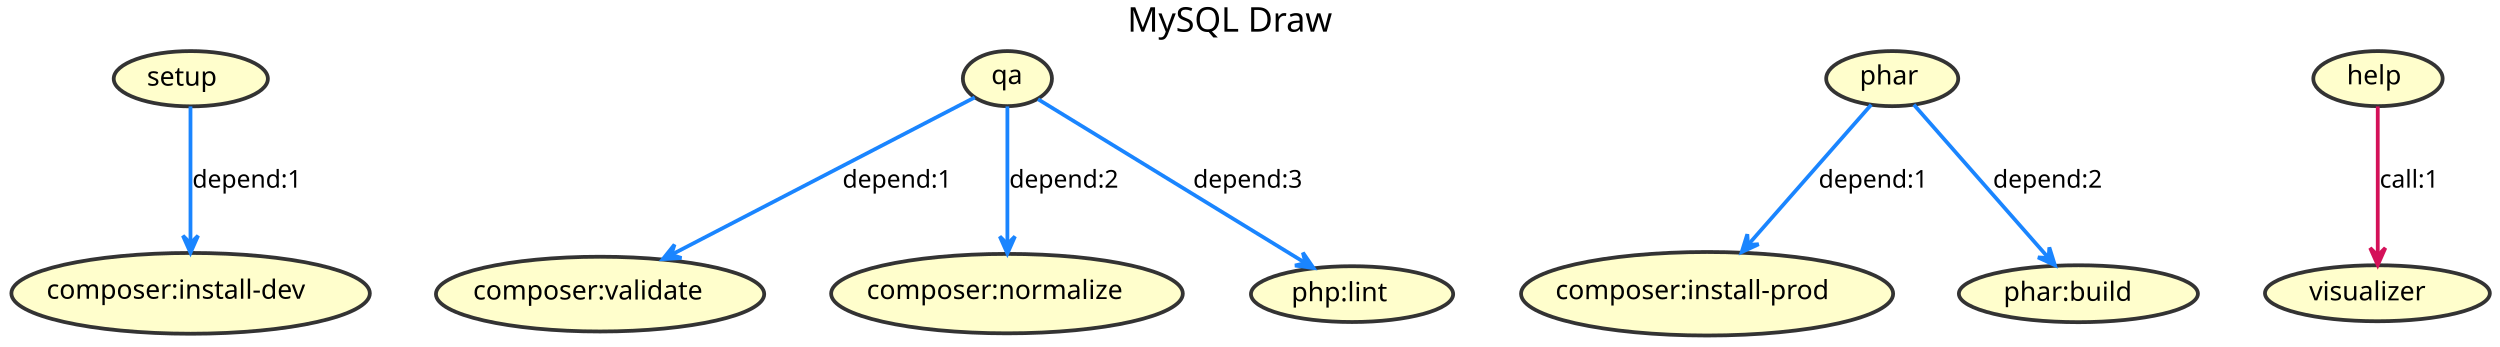
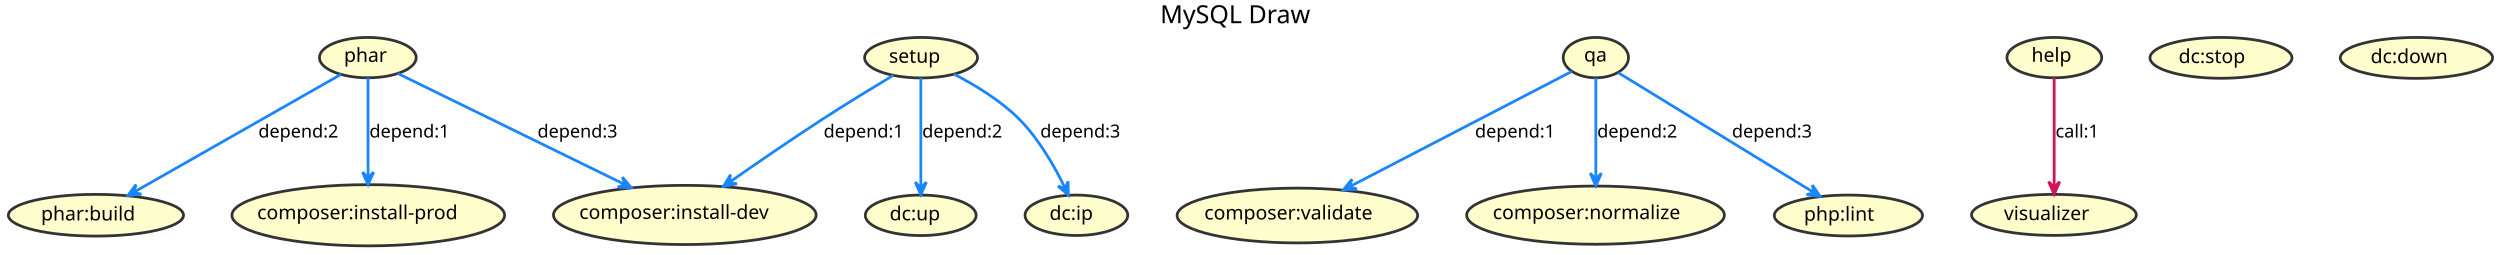
- <svg xmlns="http://www.w3.org/2000/svg" contentScriptType="application/ecmascript" contentStyleType="text/css" height="183px" preserveAspectRatio="none" style="width:1319px;height:183px;background:#FFFFFF;" version="1.1" viewBox="0 0 1319 183" width="1319px" zoomAndPan="magnify">
+ <svg xmlns="http://www.w3.org/2000/svg" contentScriptType="application/ecmascript" contentStyleType="text/css" height="183px" preserveAspectRatio="none" style="width:1800px;height:183px;background:#FFFFFF;" version="1.1" viewBox="0 0 1800 183" width="1800px" zoomAndPan="magnify">
  <defs />
  <g>
-     <text fill="#000000" font-family="sans-serif" font-size="18" lengthAdjust="spacing" textLength="117" x="594.82" y="16.708">MySQL Draw</text>
-     <ellipse cx="100.664" cy="41.534" fill="#FFFECC" rx="40.664" ry="14.581" style="stroke:#333333;stroke-width:2.0;" />
-     <text fill="#000000" font-family="sans-serif" font-size="14" lengthAdjust="spacing" textLength="41" x="77.512" y="45.196">setup</text>
-     <ellipse cx="100.564" cy="154.766" fill="#FFFECC" rx="94.564" ry="21.313" style="stroke:#333333;stroke-width:2.0;" />
-     <text fill="#000000" font-family="sans-serif" font-size="14" lengthAdjust="spacing" textLength="152" x="24.564" y="157.613">composer:install-dev</text>
-     <ellipse cx="531.506" cy="41.477" fill="#FFFECC" rx="23.506" ry="14.524" style="stroke:#333333;stroke-width:2.0;" />
-     <text fill="#000000" font-family="sans-serif" font-size="14" lengthAdjust="spacing" textLength="17" x="523.006" y="44.323">qa</text>
-     <ellipse cx="316.6" cy="155.173" fill="#FFFECC" rx="86.6" ry="19.72" style="stroke:#333333;stroke-width:2.0;" />
-     <text fill="#000000" font-family="sans-serif" font-size="14" lengthAdjust="spacing" textLength="134" x="249.6" y="158.02">composer:validate</text>
-     <ellipse cx="531.277" cy="154.909" fill="#FFFECC" rx="92.777" ry="20.955" style="stroke:#333333;stroke-width:2.0;" />
-     <text fill="#000000" font-family="sans-serif" font-size="14" lengthAdjust="spacing" textLength="148" x="457.277" y="157.755">composer:normalize</text>
-     <ellipse cx="713.347" cy="155.175" fill="#FFFECC" rx="53.347" ry="14.722" style="stroke:#333333;stroke-width:2.0;" />
-     <text fill="#000000" font-family="sans-serif" font-size="14" lengthAdjust="spacing" textLength="58" x="681.347" y="158.922">php:lint</text>
-     <ellipse cx="998.334" cy="41.482" fill="#FFFECC" rx="34.834" ry="14.529" style="stroke:#333333;stroke-width:2.0;" />
-     <text fill="#000000" font-family="sans-serif" font-size="14" lengthAdjust="spacing" textLength="33" x="981.167" y="44.57">phar</text>
-     <ellipse cx="900.663" cy="154.986" fill="#FFFECC" rx="98.163" ry="22.032" style="stroke:#333333;stroke-width:2.0;" />
-     <text fill="#000000" font-family="sans-serif" font-size="14" lengthAdjust="spacing" textLength="160" x="820.663" y="157.832">composer:install-prod</text>
-     <ellipse cx="1096.562" cy="154.966" fill="#FFFECC" rx="63.062" ry="15.012" style="stroke:#333333;stroke-width:2.0;" />
-     <text fill="#000000" font-family="sans-serif" font-size="14" lengthAdjust="spacing" textLength="73" x="1057.062" y="158.713">phar:build</text>
-     <ellipse cx="1254.619" cy="41.479" fill="#FFFECC" rx="34.119" ry="14.526" style="stroke:#333333;stroke-width:2.0;" />
-     <text fill="#000000" font-family="sans-serif" font-size="14" lengthAdjust="spacing" textLength="32" x="1238.172" y="44.491">help</text>
-     <ellipse cx="1254.32" cy="154.72" fill="#FFFECC" rx="59.32" ry="14.767" style="stroke:#333333;stroke-width:2.0;" />
-     <text fill="#000000" font-family="sans-serif" font-size="14" lengthAdjust="spacing" textLength="66" x="1218.32" y="158.468">visualizer</text>
-     <path d="M100.5,56.125 C100.5,73.999 100.5,105.668 100.5,128.127 " fill="none" id="setup-to-composer:install-dev" style="stroke:#1A85FF;stroke-width:2.0;" />
-     <polygon fill="#1A85FF" points="100.5,133.34,104.5,124.34,100.5,128.34,96.5,124.34,100.5,133.34" style="stroke:#1A85FF;stroke-width:2.0;" />
-     <text fill="#000000" font-family="sans-serif" font-size="13" lengthAdjust="spacing" textLength="61" x="101.5" y="99.02">depend:1</text>
-     <path d="M514.269,51.389 C479.711,69.311 401.228,110.013 354.183,134.411 " fill="none" id="qa-to-composer:validate" style="stroke:#1A85FF;stroke-width:2.0;" />
-     <polygon fill="#1A85FF" points="349.731,136.719,359.562,136.128,354.17,134.418,355.88,129.026,349.731,136.719" style="stroke:#1A85FF;stroke-width:2.0;" />
-     <text fill="#000000" font-family="sans-serif" font-size="13" lengthAdjust="spacing" textLength="61" x="444.5" y="99.02">depend:1</text>
-     <path d="M531.5,56.125 C531.5,74.106 531.5,106.049 531.5,128.532 " fill="none" id="qa-to-composer:normalize" style="stroke:#1A85FF;stroke-width:2.0;" />
-     <polygon fill="#1A85FF" points="531.5,133.745,535.5,124.745,531.5,128.745,527.5,124.745,531.5,133.745" style="stroke:#1A85FF;stroke-width:2.0;" />
-     <text fill="#000000" font-family="sans-serif" font-size="13" lengthAdjust="spacing" textLength="61" x="532.5" y="99.02">depend:2</text>
-     <path d="M547.651,52.348 C579.502,71.861 650.605,115.421 688.537,138.66 " fill="none" id="qa-to-php:lint" style="stroke:#1A85FF;stroke-width:2.0;" />
-     <polygon fill="#1A85FF" points="692.994,141.39,687.41,133.277,688.731,138.778,683.23,140.098,692.994,141.39" style="stroke:#1A85FF;stroke-width:2.0;" />
-     <text fill="#000000" font-family="sans-serif" font-size="13" lengthAdjust="spacing" textLength="61" x="629.5" y="99.02">depend:3</text>
-     <path d="M987.258,55.243 C971.479,73.196 942.446,106.229 922.336,129.109 " fill="none" id="phar-to-composer:install-prod" style="stroke:#1A85FF;stroke-width:2.0;" />
-     <polygon fill="#1A85FF" points="918.94,132.973,927.886,128.853,922.241,129.217,921.877,123.572,918.94,132.973" style="stroke:#1A85FF;stroke-width:2.0;" />
-     <text fill="#000000" font-family="sans-serif" font-size="13" lengthAdjust="spacing" textLength="61" x="959.5" y="99.02">depend:1</text>
-     <path d="M1009.74,55.243 C1027.16,75.06 1060.73,113.252 1080.62,135.88 " fill="none" id="phar-to-phar:build" style="stroke:#1A85FF;stroke-width:2.0;" />
-     <polygon fill="#1A85FF" points="1084.16,139.916,1081.225,130.515,1080.86,136.16,1075.215,135.795,1084.16,139.916" style="stroke:#1A85FF;stroke-width:2.0;" />
-     <text fill="#000000" font-family="sans-serif" font-size="13" lengthAdjust="spacing" textLength="61" x="1051.5" y="99.02">depend:2</text>
-     <path d="M1254.5,56.125 C1254.5,75.829 1254.5,112.299 1254.5,134.713 " fill="none" id="help-to-visualizer" style="stroke:#D41159;stroke-width:2.0;" />
-     <polygon fill="#D41159" points="1254.5,139.817,1258.5,130.817,1254.5,134.817,1250.5,130.817,1254.5,139.817" style="stroke:#D41159;stroke-width:2.0;" />
-     <text fill="#000000" font-family="sans-serif" font-size="13" lengthAdjust="spacing" textLength="34" x="1255.5" y="99.02">call:1</text>
+     <text fill="#000000" font-family="sans-serif" font-size="18" lengthAdjust="spacing" textLength="117" x="835.34" y="16.708">MySQL Draw</text>
+     <ellipse cx="663.164" cy="41.534" fill="#FFFECC" rx="40.664" ry="14.581" style="stroke:#333333;stroke-width:2.0;" />
+     <text fill="#000000" font-family="sans-serif" font-size="14" lengthAdjust="spacing" textLength="41" x="640.012" y="45.196">setup</text>
+     <ellipse cx="493.064" cy="154.766" fill="#FFFECC" rx="94.564" ry="21.313" style="stroke:#333333;stroke-width:2.0;" />
+     <text fill="#000000" font-family="sans-serif" font-size="14" lengthAdjust="spacing" textLength="152" x="417.064" y="157.613">composer:install-dev</text>
+     <ellipse cx="662.924" cy="155.025" fill="#FFFECC" rx="39.924" ry="14.572" style="stroke:#333333;stroke-width:2.0;" />
+     <text fill="#000000" font-family="sans-serif" font-size="14" lengthAdjust="spacing" textLength="40" x="640.54" y="158.619">dc:up</text>
+     <ellipse cx="774.996" cy="154.995" fill="#FFFECC" rx="36.996" ry="14.542" style="stroke:#333333;stroke-width:2.0;" />
+     <text fill="#000000" font-family="sans-serif" font-size="14" lengthAdjust="spacing" textLength="36" x="755.63" y="158.306">dc:ip</text>
+     <ellipse cx="1149.006" cy="41.477" fill="#FFFECC" rx="23.506" ry="14.524" style="stroke:#333333;stroke-width:2.0;" />
+     <text fill="#000000" font-family="sans-serif" font-size="14" lengthAdjust="spacing" textLength="17" x="1140.506" y="44.323">qa</text>
+     <ellipse cx="934.1" cy="155.173" fill="#FFFECC" rx="86.6" ry="19.72" style="stroke:#333333;stroke-width:2.0;" />
+     <text fill="#000000" font-family="sans-serif" font-size="14" lengthAdjust="spacing" textLength="134" x="867.1" y="158.02">composer:validate</text>
+     <ellipse cx="1148.777" cy="154.909" fill="#FFFECC" rx="92.777" ry="20.955" style="stroke:#333333;stroke-width:2.0;" />
+     <text fill="#000000" font-family="sans-serif" font-size="14" lengthAdjust="spacing" textLength="148" x="1074.777" y="157.755">composer:normalize</text>
+     <ellipse cx="1330.847" cy="155.175" fill="#FFFECC" rx="53.347" ry="14.722" style="stroke:#333333;stroke-width:2.0;" />
+     <text fill="#000000" font-family="sans-serif" font-size="14" lengthAdjust="spacing" textLength="58" x="1298.847" y="158.922">php:lint</text>
+     <ellipse cx="264.834" cy="41.482" fill="#FFFECC" rx="34.834" ry="14.529" style="stroke:#333333;stroke-width:2.0;" />
+     <text fill="#000000" font-family="sans-serif" font-size="14" lengthAdjust="spacing" textLength="33" x="247.667" y="44.57">phar</text>
+     <ellipse cx="265.163" cy="154.986" fill="#FFFECC" rx="98.163" ry="22.032" style="stroke:#333333;stroke-width:2.0;" />
+     <text fill="#000000" font-family="sans-serif" font-size="14" lengthAdjust="spacing" textLength="160" x="185.163" y="157.832">composer:install-prod</text>
+     <ellipse cx="69.062" cy="154.966" fill="#FFFECC" rx="63.062" ry="15.012" style="stroke:#333333;stroke-width:2.0;" />
+     <text fill="#000000" font-family="sans-serif" font-size="14" lengthAdjust="spacing" textLength="73" x="29.562" y="158.713">phar:build</text>
+     <ellipse cx="1479.119" cy="41.479" fill="#FFFECC" rx="34.119" ry="14.526" style="stroke:#333333;stroke-width:2.0;" />
+     <text fill="#000000" font-family="sans-serif" font-size="14" lengthAdjust="spacing" textLength="32" x="1462.672" y="44.491">help</text>
+     <ellipse cx="1478.82" cy="154.72" fill="#FFFECC" rx="59.32" ry="14.767" style="stroke:#333333;stroke-width:2.0;" />
+     <text fill="#000000" font-family="sans-serif" font-size="14" lengthAdjust="spacing" textLength="66" x="1442.82" y="158.468">visualizer</text>
+     <ellipse cx="1599.108" cy="41.655" fill="#FFFECC" rx="51.108" ry="14.702" style="stroke:#333333;stroke-width:2.0;" />
+     <text fill="#000000" font-family="sans-serif" font-size="14" lengthAdjust="spacing" textLength="55" x="1568.608" y="45.402">dc:stop</text>
+     <ellipse cx="1739.84" cy="41.687" fill="#FFFECC" rx="54.84" ry="14.734" style="stroke:#333333;stroke-width:2.0;" />
+     <text fill="#000000" font-family="sans-serif" font-size="14" lengthAdjust="spacing" textLength="60" x="1706.84" y="45.434">dc:down</text>
+     <path d="M643.24,54.182 C628.899,62.786 609.097,74.855 592,85.953 C569.399,100.624 544.389,117.811 525.161,131.236 " fill="none" id="setup-to-composer:install-dev" style="stroke:#1A85FF;stroke-width:2.0;" />
+     <polygon fill="#1A85FF" points="520.901,134.214,530.569,132.334,524.998,131.349,525.984,125.778,520.901,134.214" style="stroke:#1A85FF;stroke-width:2.0;" />
+     <text fill="#000000" font-family="sans-serif" font-size="13" lengthAdjust="spacing" textLength="61" x="593" y="99.02">depend:1</text>
+     <path d="M663,56.125 C663,75.937 663,112.698 663,135.08 " fill="none" id="setup-to-dc:up" style="stroke:#1A85FF;stroke-width:2.0;" />
+     <polygon fill="#1A85FF" points="663,140.169,667,131.169,663,135.169,659,131.169,663,140.169" style="stroke:#1A85FF;stroke-width:2.0;" />
+     <text fill="#000000" font-family="sans-serif" font-size="13" lengthAdjust="spacing" textLength="61" x="664" y="99.02">depend:2</text>
+     <path d="M686.706,53.309 C701.538,60.933 720.351,72.207 734,85.953 C748.399,100.455 759.87,120.963 766.976,135.659 " fill="none" id="setup-to-dc:ip" style="stroke:#1A85FF;stroke-width:2.0;" />
+     <polygon fill="#1A85FF" points="769.216,140.403,768.99,130.557,767.081,135.882,761.756,133.973,769.216,140.403" style="stroke:#1A85FF;stroke-width:2.0;" />
+     <text fill="#000000" font-family="sans-serif" font-size="13" lengthAdjust="spacing" textLength="61" x="749" y="99.02">depend:3</text>
+     <path d="M1131.77,51.389 C1097.21,69.311 1018.73,110.013 971.683,134.411 " fill="none" id="qa-to-composer:validate" style="stroke:#1A85FF;stroke-width:2.0;" />
+     <polygon fill="#1A85FF" points="967.231,136.719,977.062,136.128,971.67,134.418,973.38,129.026,967.231,136.719" style="stroke:#1A85FF;stroke-width:2.0;" />
+     <text fill="#000000" font-family="sans-serif" font-size="13" lengthAdjust="spacing" textLength="61" x="1062" y="99.02">depend:1</text>
+     <path d="M1149,56.125 C1149,74.106 1149,106.049 1149,128.532 " fill="none" id="qa-to-composer:normalize" style="stroke:#1A85FF;stroke-width:2.0;" />
+     <polygon fill="#1A85FF" points="1149,133.745,1153,124.745,1149,128.745,1145,124.745,1149,133.745" style="stroke:#1A85FF;stroke-width:2.0;" />
+     <text fill="#000000" font-family="sans-serif" font-size="13" lengthAdjust="spacing" textLength="61" x="1150" y="99.02">depend:2</text>
+     <path d="M1165.15,52.348 C1197,71.861 1268.1,115.421 1306.04,138.66 " fill="none" id="qa-to-php:lint" style="stroke:#1A85FF;stroke-width:2.0;" />
+     <polygon fill="#1A85FF" points="1310.49,141.39,1304.889,133.289,1306.221,138.787,1300.724,140.119,1310.49,141.39" style="stroke:#1A85FF;stroke-width:2.0;" />
+     <text fill="#000000" font-family="sans-serif" font-size="13" lengthAdjust="spacing" textLength="61" x="1247" y="99.02">depend:3</text>
+     <path d="M265,56.125 C265,73.891 265,105.286 265,127.721 " fill="none" id="phar-to-composer:install-prod" style="stroke:#1A85FF;stroke-width:2.0;" />
+     <polygon fill="#1A85FF" points="265,132.932,269,123.932,265,127.932,261,123.932,265,132.932" style="stroke:#1A85FF;stroke-width:2.0;" />
+     <text fill="#000000" font-family="sans-serif" font-size="13" lengthAdjust="spacing" textLength="61" x="266" y="99.02">depend:1</text>
+     <path d="M245.49,53.552 C210.505,73.454 137.006,115.266 96.773,138.154 " fill="none" id="phar-to-phar:build" style="stroke:#1A85FF;stroke-width:2.0;" />
+     <polygon fill="#1A85FF" points="92.036,140.849,101.837,139.875,96.382,138.376,97.881,132.922,92.036,140.849" style="stroke:#1A85FF;stroke-width:2.0;" />
+     <text fill="#000000" font-family="sans-serif" font-size="13" lengthAdjust="spacing" textLength="61" x="186" y="99.02">depend:2</text>
+     <path d="M286.45,52.943 C323.714,71.166 401.083,109.002 449.831,132.842 " fill="none" id="phar-to-composer:install-dev" style="stroke:#1A85FF;stroke-width:2.0;" />
+     <polygon fill="#1A85FF" points="454.457,135.104,448.13,127.556,449.966,132.907,444.615,134.743,454.457,135.104" style="stroke:#1A85FF;stroke-width:2.0;" />
+     <text fill="#000000" font-family="sans-serif" font-size="13" lengthAdjust="spacing" textLength="61" x="387" y="99.02">depend:3</text>
+     <path d="M1479,56.125 C1479,75.829 1479,112.299 1479,134.713 " fill="none" id="help-to-visualizer" style="stroke:#D41159;stroke-width:2.0;" />
+     <polygon fill="#D41159" points="1479,139.817,1483,130.817,1479,134.817,1475,130.817,1479,139.817" style="stroke:#D41159;stroke-width:2.0;" />
+     <text fill="#000000" font-family="sans-serif" font-size="13" lengthAdjust="spacing" textLength="34" x="1480" y="99.02">call:1</text>
  </g>
</svg>
